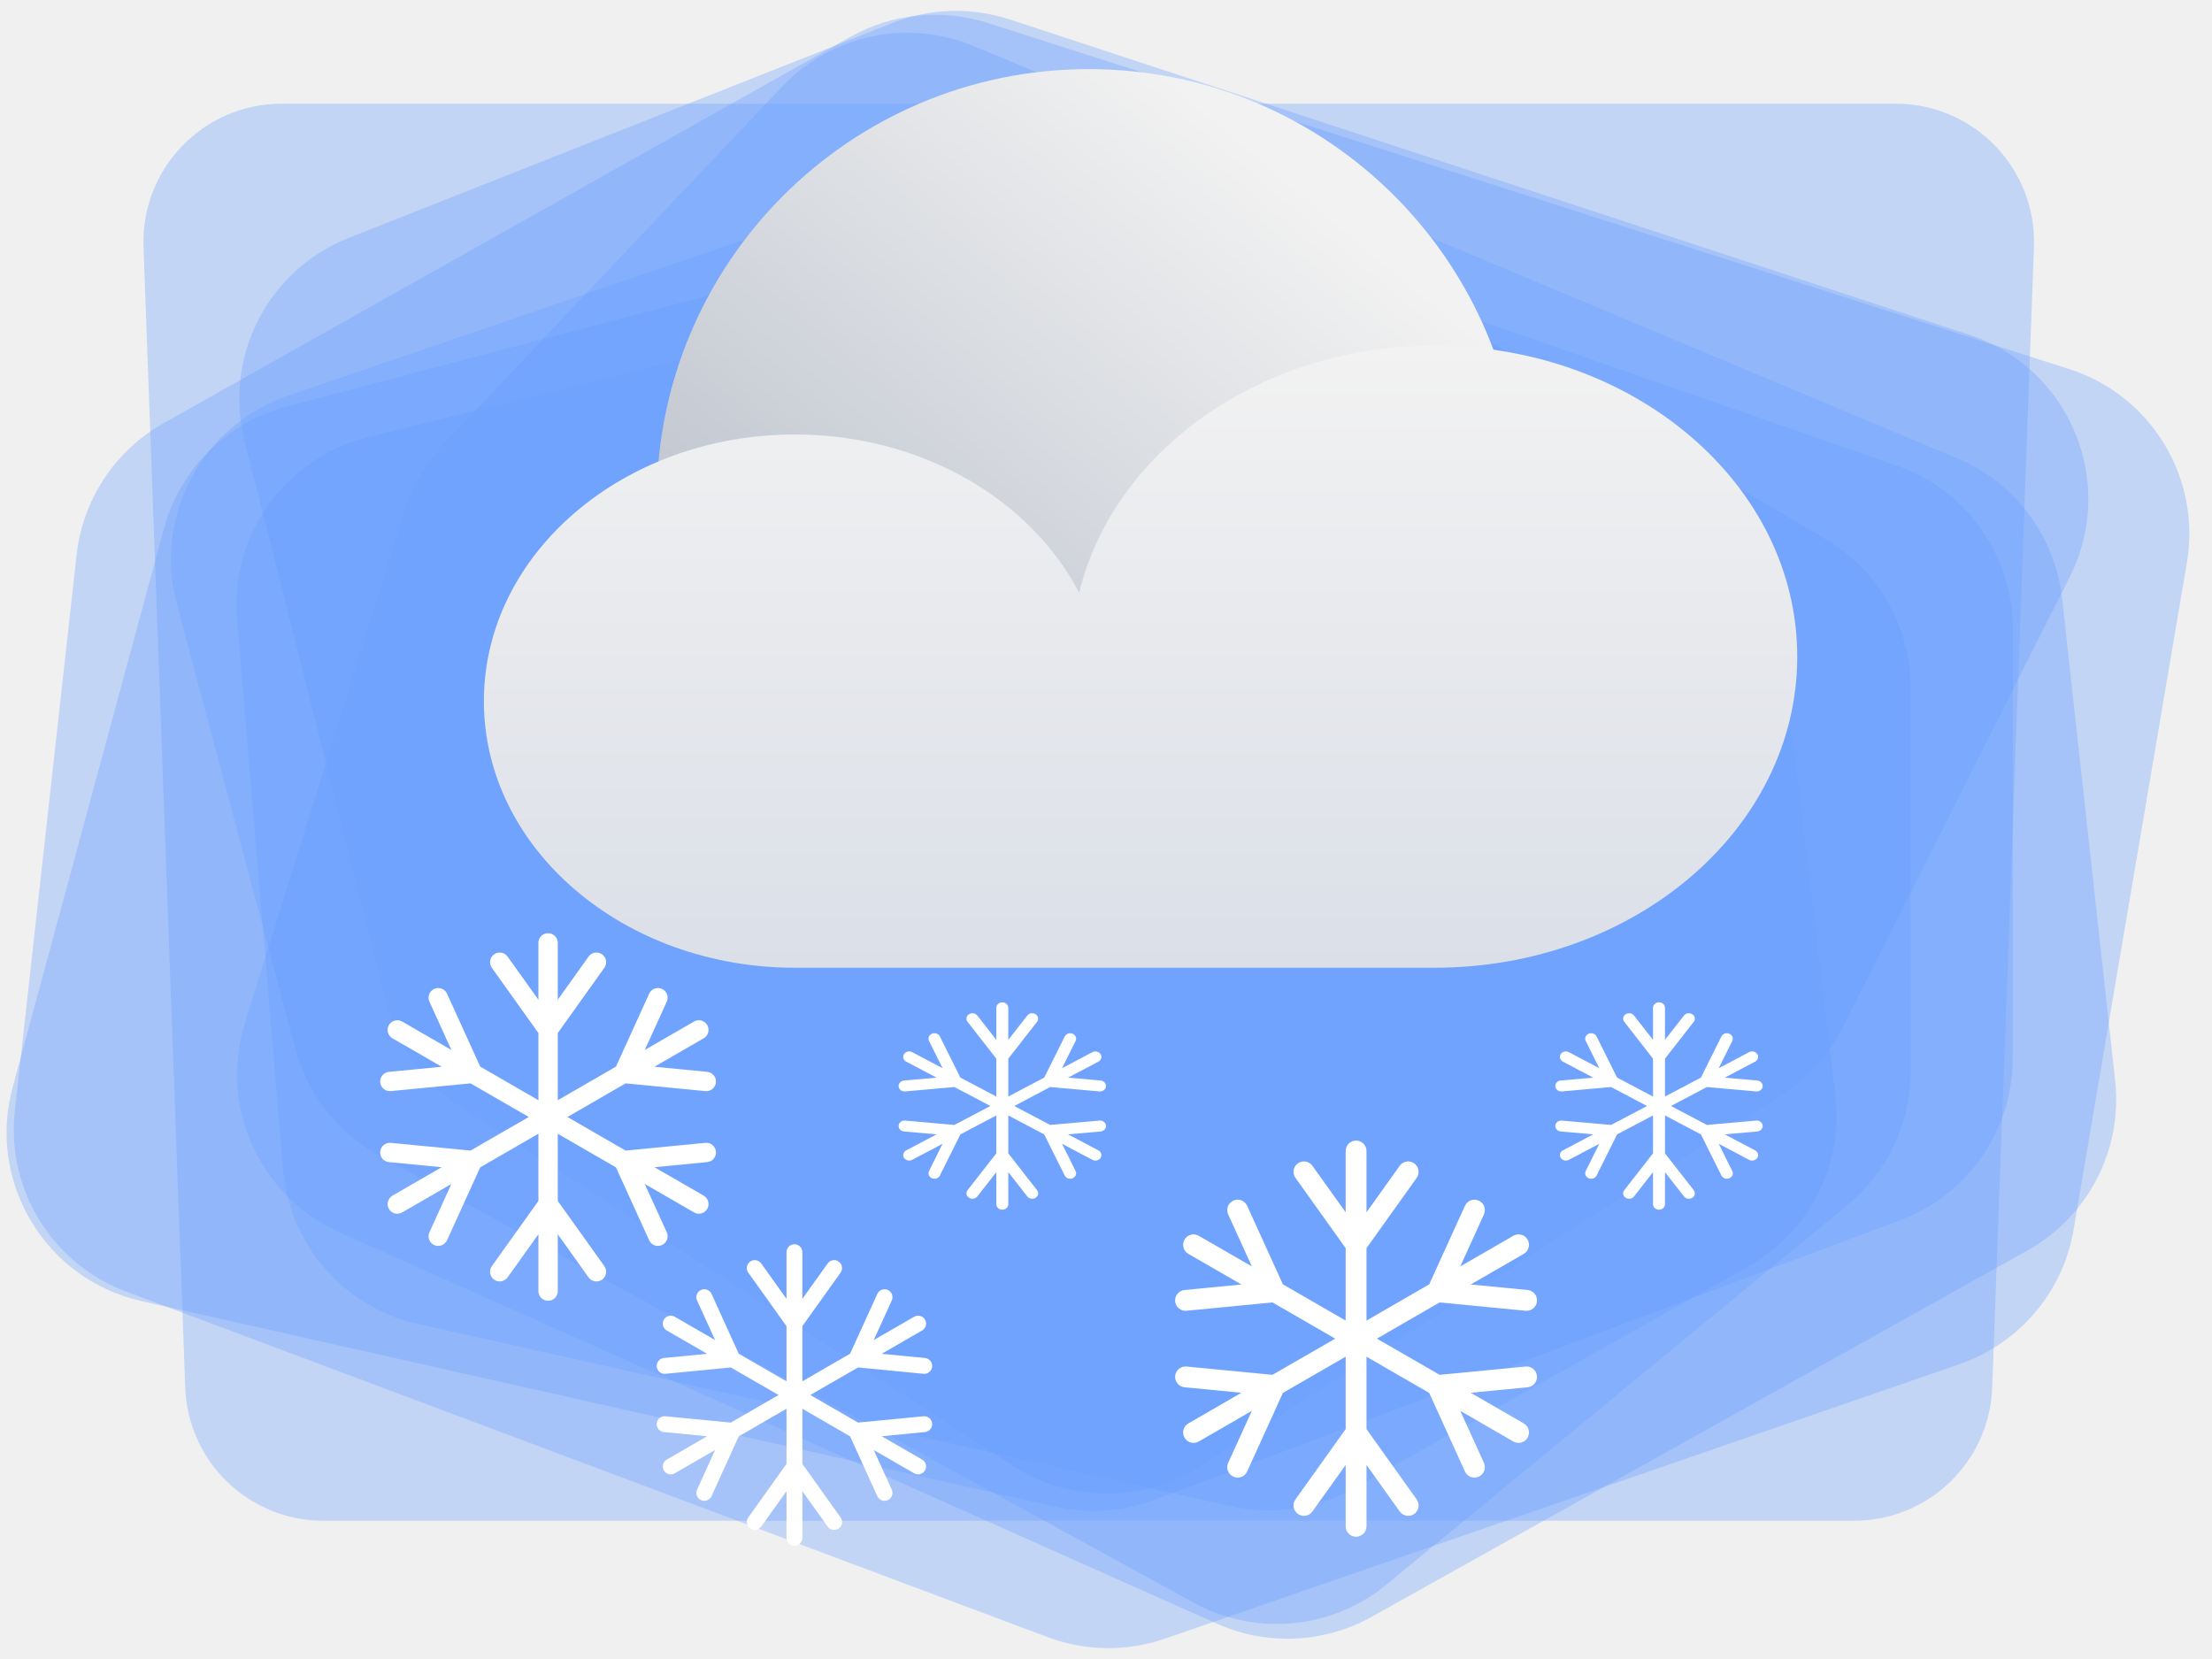
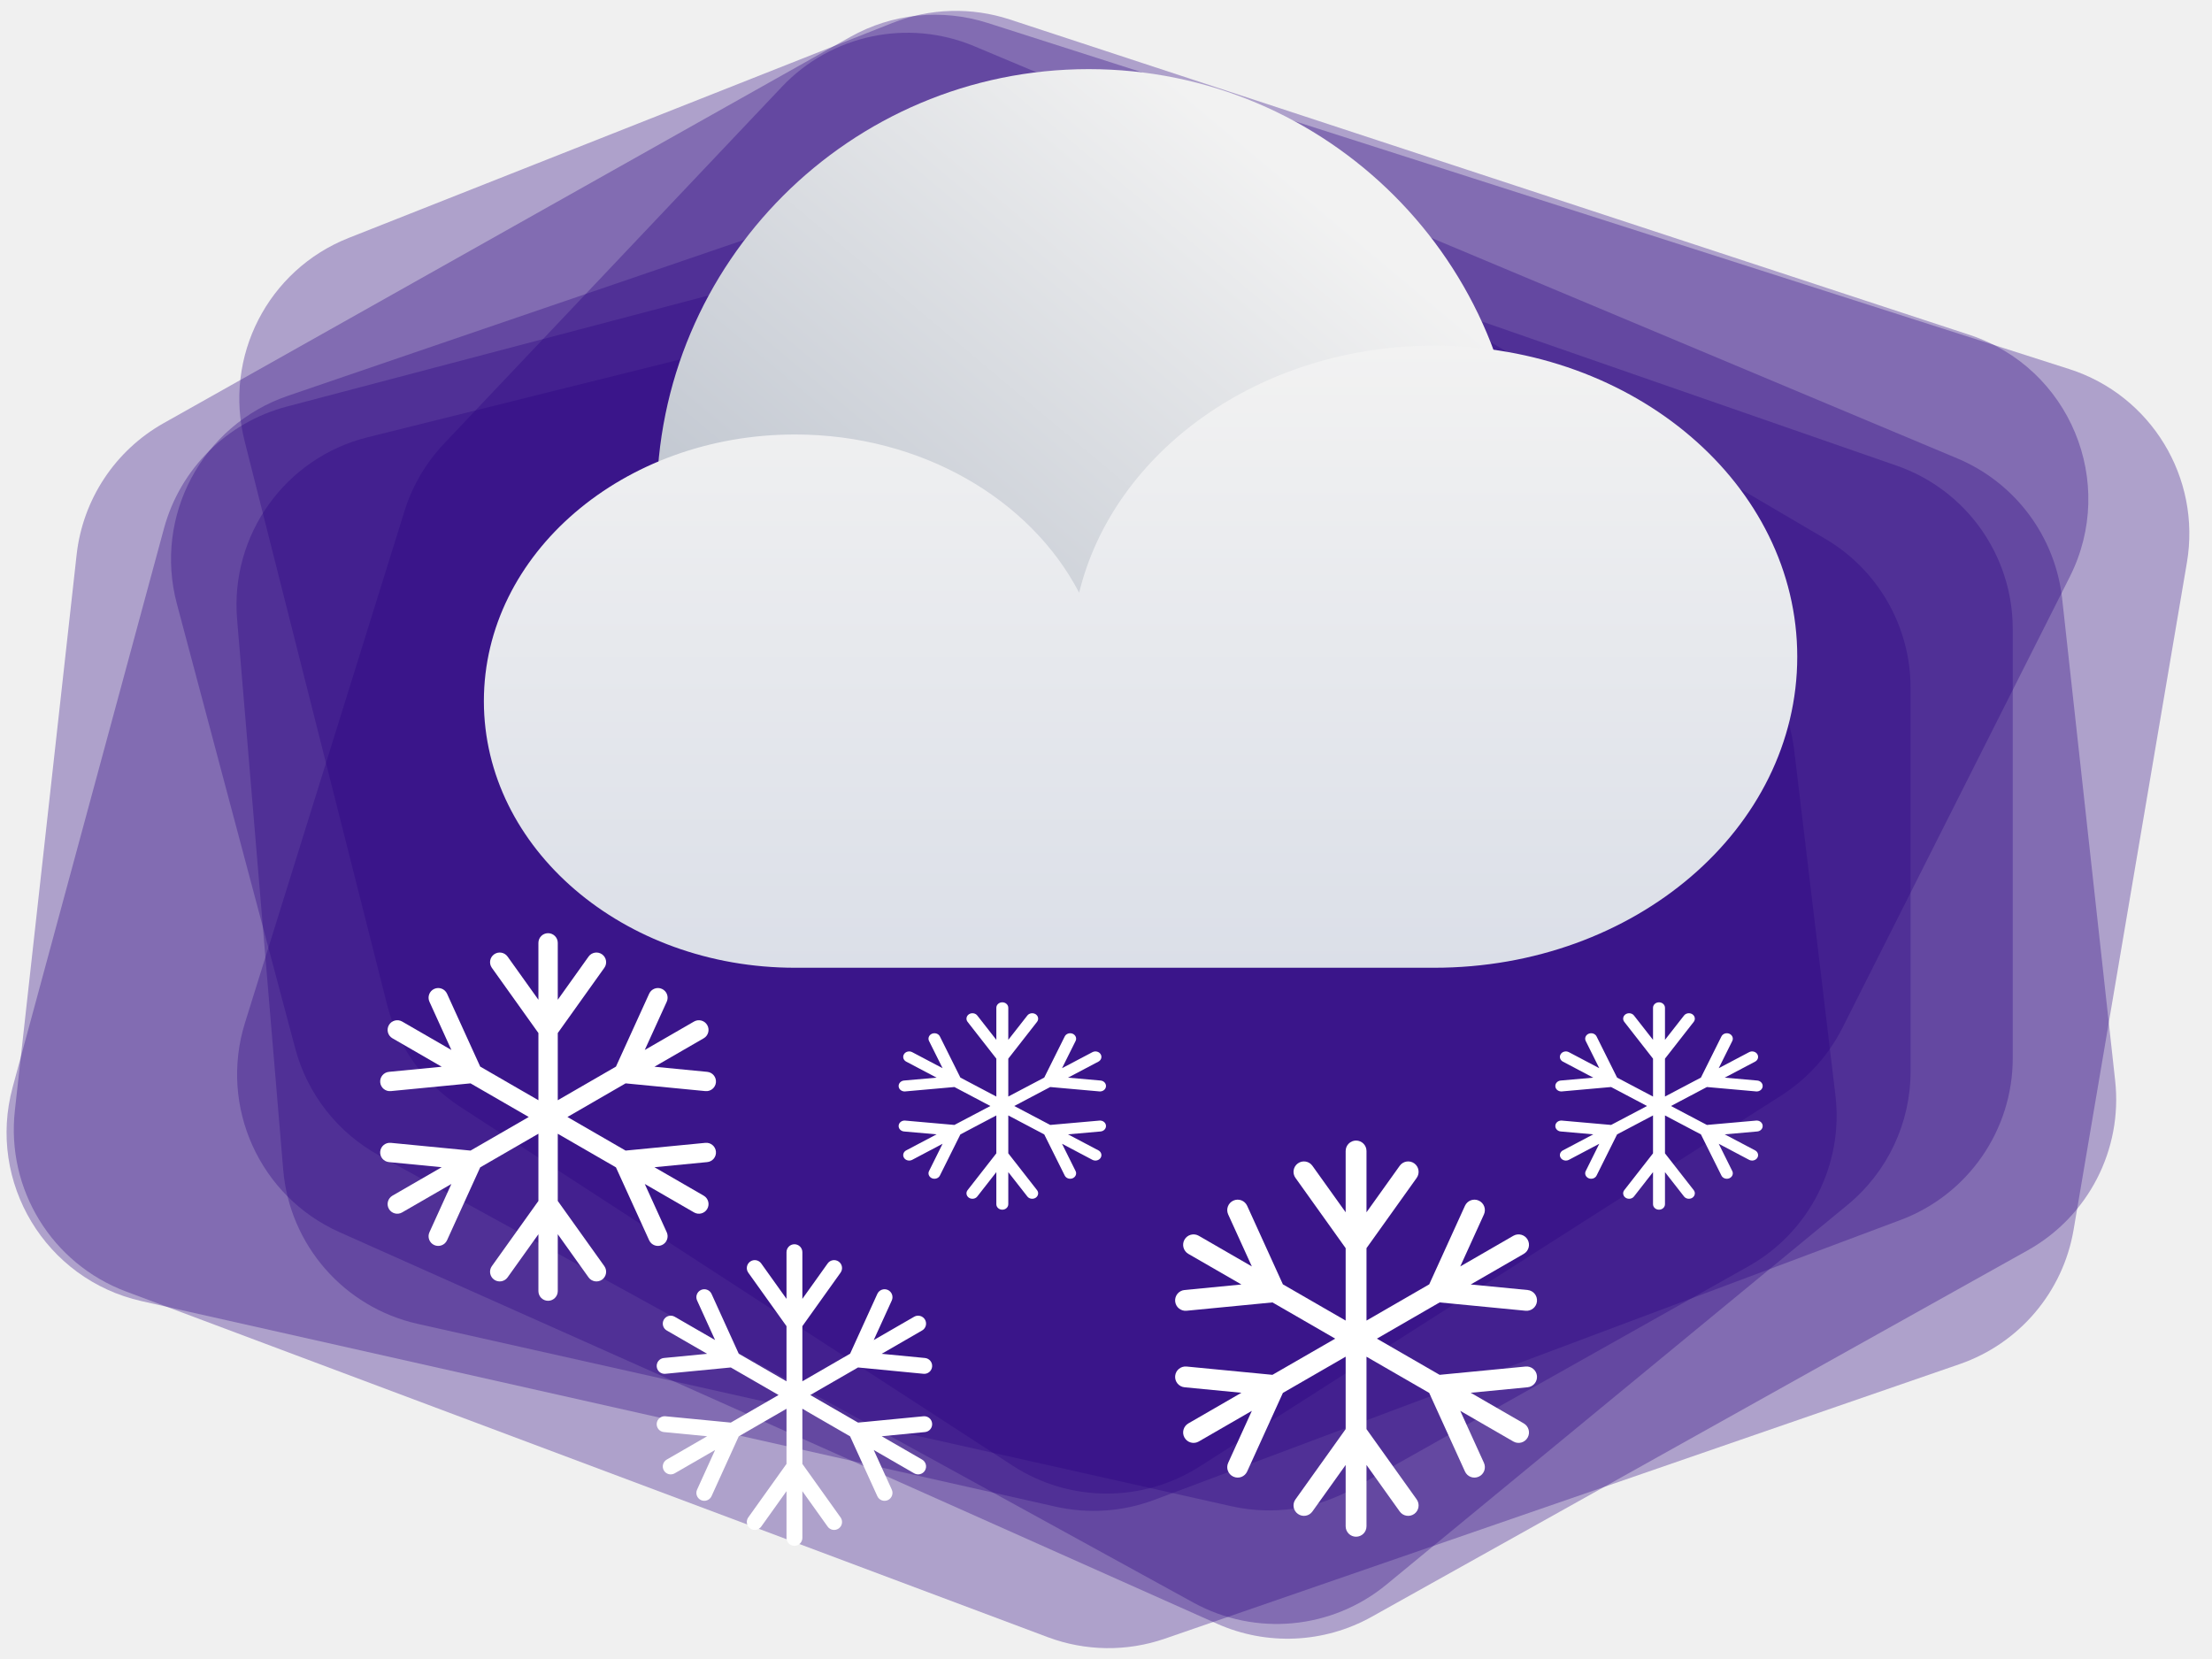
<svg xmlns="http://www.w3.org/2000/svg" width="64" height="48" viewBox="0 0 64 48" fill="none">
-   <g clip-path="url(#clip0_53_1486)">
-     <path d="M4.152 7.146C4.069 4.881 5.883 3 8.149 3H54.851C57.117 3 58.931 4.881 58.848 7.146L57.641 40.146C57.562 42.297 55.796 44 53.644 44H9.356C7.204 44 5.438 42.297 5.359 40.146L4.152 7.146Z" fill="#679FFF" fill-opacity="0.33" />
-     <path d="M33.702 47.412C32.602 47.792 31.404 47.776 30.314 47.368L3.644 37.366C1.501 36.563 0.177 34.407 0.43 32.133L2.217 16.049C2.395 14.449 3.332 13.032 4.735 12.243L24.601 1.068C25.812 0.387 27.252 0.241 28.576 0.664L59.868 10.678C62.239 11.436 63.69 13.823 63.274 16.277L59.996 35.579C59.69 37.38 58.426 38.871 56.699 39.468L33.702 47.412Z" fill="#679FFF" fill-opacity="0.33" />
-     <path d="M29.828 4.102C31.207 3.631 32.723 3.785 33.979 4.523L52.812 15.59C54.34 16.488 55.279 18.128 55.279 19.901V31C55.279 32.494 54.611 33.91 53.457 34.86L40.115 45.846C38.536 47.147 36.324 47.354 34.53 46.369L10.966 33.43C9.768 32.772 8.892 31.653 8.541 30.333L5.117 17.468C4.442 14.929 5.846 12.301 8.332 11.451L29.828 4.102Z" fill="#679FFF" fill-opacity="0.33" />
-     <path d="M22.624 2.51C24.054 0.999 26.269 0.532 28.188 1.337L56.629 13.262C58.304 13.964 59.467 15.52 59.665 17.326L61.198 31.265C61.418 33.262 60.42 35.197 58.666 36.177L39.688 46.778C38.311 47.547 36.652 47.622 35.212 46.979L9.823 35.651C7.509 34.618 6.333 32.017 7.087 29.597L11.702 14.788C11.929 14.059 12.32 13.392 12.845 12.837L22.624 2.51Z" fill="#679FFF" fill-opacity="0.33" />
-     <path d="M30.525 5.908C31.486 5.655 32.502 5.694 33.441 6.021L54.877 13.473C56.887 14.171 58.235 16.067 58.235 18.195V30.615C58.235 32.699 56.942 34.565 54.991 35.297L33.397 43.396C32.486 43.738 31.494 43.806 30.544 43.593L4.094 37.645C1.317 37.021 -0.379 34.208 0.365 31.46L4.744 15.291C5.212 13.565 6.566 12.219 8.297 11.763L30.525 5.908Z" fill="#679FFF" fill-opacity="0.33" />
-     <path d="M26.946 8.59C28.064 8.312 29.244 8.428 30.286 8.92L49.08 17.779C50.638 18.514 51.708 19.999 51.912 21.709L53.104 31.686C53.344 33.692 52.352 35.646 50.591 36.636L39.172 43.059C38.096 43.665 36.833 43.85 35.628 43.58L12.082 38.303C9.951 37.825 8.376 36.019 8.194 33.842L6.86 17.921C6.655 15.477 8.254 13.245 10.634 12.652L26.946 8.59Z" fill="#679FFF" fill-opacity="0.33" />
-     <path d="M25.819 0.665C26.905 0.235 28.108 0.2 29.218 0.564L56.981 9.687C59.886 10.641 61.262 13.957 59.886 16.687L53.31 29.734C52.906 30.536 52.292 31.215 51.534 31.699L34.713 42.429C33.061 43.483 30.945 43.475 29.301 42.407L13.321 32.028C12.264 31.341 11.506 30.281 11.197 29.06L7.077 12.76C6.461 10.323 7.749 7.809 10.086 6.885L25.819 0.665Z" fill="#679FFF" fill-opacity="0.33" />
-     <circle cx="31.5" cy="14.5" r="12.5" fill="url(#paint0_linear_53_1486)" />
-     <path fill-rule="evenodd" clip-rule="evenodd" d="M41.5 10C47.299 10 52 14.029 52 19C52 23.971 47.299 28 41.5 28C31.338 28 32.653 28 23 28C18.029 28 14 24.546 14 20.286C14 16.025 18.029 12.571 23 12.571C26.667 12.571 29.82 14.452 31.223 17.149C32.218 13.067 36.441 10 41.5 10Z" fill="url(#paint1_linear_53_1486)" />
+   <g clip-path="url(#clip0_53_1776)">
+     <path d="M33.702 47.412C32.602 47.792 31.404 47.776 30.314 47.368L3.644 37.366C1.501 36.563 0.177 34.407 0.43 32.133L2.217 16.049C2.395 14.449 3.332 13.032 4.735 12.243L24.601 1.068C25.812 0.387 27.252 0.241 28.576 0.664L59.868 10.678C62.239 11.436 63.69 13.823 63.274 16.277L59.996 35.579C59.69 37.38 58.426 38.871 56.699 39.468L33.702 47.412Z" fill="#290081" fill-opacity="0.33" />
+     <path d="M29.828 4.102C31.207 3.631 32.723 3.785 33.979 4.523L52.812 15.59C54.34 16.488 55.279 18.128 55.279 19.901V31C55.279 32.494 54.611 33.91 53.457 34.86L40.115 45.846C38.536 47.147 36.324 47.354 34.53 46.369L10.966 33.43C9.768 32.772 8.892 31.653 8.541 30.333L5.117 17.468C4.442 14.929 5.846 12.301 8.332 11.451L29.828 4.102Z" fill="#290081" fill-opacity="0.33" />
+     <path d="M22.624 2.51C24.054 0.999 26.269 0.532 28.188 1.337L56.629 13.262C58.304 13.964 59.467 15.52 59.665 17.326L61.198 31.265C61.418 33.262 60.42 35.197 58.666 36.177L39.688 46.778C38.311 47.547 36.652 47.622 35.212 46.979L9.823 35.651C7.509 34.618 6.333 32.017 7.087 29.597L11.702 14.788C11.929 14.059 12.32 13.392 12.845 12.837L22.624 2.51Z" fill="#290081" fill-opacity="0.33" />
+     <path d="M30.525 5.908C31.486 5.655 32.502 5.694 33.441 6.021L54.877 13.473C56.887 14.171 58.235 16.067 58.235 18.195V30.615C58.235 32.699 56.942 34.565 54.991 35.297L33.397 43.396C32.486 43.738 31.494 43.806 30.544 43.593L4.094 37.645C1.317 37.021 -0.379 34.208 0.365 31.46L4.744 15.291C5.212 13.565 6.566 12.219 8.297 11.763L30.525 5.908Z" fill="#290081" fill-opacity="0.33" />
+     <path d="M26.946 8.59C28.064 8.312 29.244 8.428 30.286 8.92L49.08 17.779C50.638 18.514 51.708 19.999 51.912 21.709L53.104 31.686C53.344 33.692 52.352 35.646 50.591 36.636L39.172 43.059C38.096 43.665 36.833 43.85 35.628 43.58L12.082 38.303C9.951 37.825 8.376 36.019 8.194 33.842L6.86 17.921C6.655 15.477 8.254 13.245 10.634 12.652L26.946 8.59Z" fill="#290081" fill-opacity="0.33" />
+     <path d="M25.819 0.665C26.905 0.235 28.108 0.2 29.218 0.564L56.981 9.687C59.886 10.641 61.262 13.957 59.886 16.687L53.31 29.734C52.906 30.536 52.292 31.215 51.534 31.699L34.713 42.429C33.061 43.483 30.945 43.475 29.301 42.407L13.321 32.028C12.264 31.341 11.506 30.281 11.197 29.06L7.077 12.76C6.461 10.323 7.749 7.809 10.086 6.885L25.819 0.665Z" fill="#290081" fill-opacity="0.33" />
+     <circle cx="31.5" cy="14.5" r="12.5" fill="url(#paint0_linear_53_1776)" />
+     <path fill-rule="evenodd" clip-rule="evenodd" d="M41.5 10C47.299 10 52 14.029 52 19C52 23.971 47.299 28 41.5 28C31.338 28 32.653 28 23 28C18.029 28 14 24.546 14 20.286C14 16.025 18.029 12.571 23 12.571C26.667 12.571 29.82 14.452 31.223 17.149C32.218 13.067 36.441 10 41.5 10Z" fill="url(#paint1_linear_53_1776)" />
    <path d="M15.858 27C16.012 27 16.138 27.125 16.138 27.28V28.926L17.029 27.677C17.119 27.551 17.294 27.522 17.42 27.612C17.546 27.702 17.575 27.877 17.485 28.002L16.138 29.889V31.833L17.822 30.86L18.782 28.751C18.846 28.61 19.011 28.548 19.152 28.612C19.293 28.676 19.355 28.842 19.291 28.983L18.655 30.379L20.081 29.556C20.214 29.479 20.386 29.525 20.463 29.659C20.54 29.793 20.494 29.964 20.36 30.041L18.935 30.864L20.463 31.012C20.616 31.027 20.729 31.164 20.714 31.318C20.699 31.471 20.562 31.584 20.409 31.569L18.101 31.345L16.418 32.318L18.101 33.29L20.409 33.066C20.562 33.051 20.699 33.164 20.714 33.318C20.729 33.472 20.616 33.608 20.463 33.623L18.935 33.771L20.36 34.594C20.494 34.672 20.54 34.843 20.463 34.977C20.386 35.111 20.214 35.156 20.081 35.079L18.655 34.256L19.291 35.653C19.355 35.794 19.293 35.959 19.152 36.023C19.011 36.087 18.846 36.025 18.782 35.885L17.821 33.775L16.138 32.803V34.747L17.485 36.633C17.575 36.759 17.546 36.934 17.42 37.024C17.294 37.113 17.119 37.084 17.029 36.959L16.138 35.71V37.356C16.138 37.51 16.012 37.636 15.858 37.636C15.703 37.636 15.578 37.51 15.578 37.356V35.71L14.686 36.959C14.596 37.084 14.421 37.113 14.296 37.024C14.17 36.934 14.141 36.759 14.231 36.633L15.578 34.747V32.802L13.894 33.775L12.934 35.885C12.87 36.025 12.704 36.087 12.563 36.023C12.423 35.959 12.361 35.794 12.425 35.653L13.06 34.256L11.635 35.079C11.501 35.156 11.329 35.111 11.252 34.977C11.175 34.843 11.221 34.672 11.355 34.594L12.78 33.771L11.253 33.623C11.099 33.608 10.986 33.472 11.001 33.318C11.016 33.164 11.153 33.051 11.307 33.066L13.614 33.29L15.298 32.318L13.614 31.345L11.307 31.569C11.153 31.584 11.016 31.471 11.001 31.318C10.986 31.164 11.099 31.027 11.253 31.012L12.78 30.864L11.355 30.041C11.221 29.964 11.175 29.793 11.252 29.659C11.329 29.525 11.501 29.479 11.635 29.556L13.06 30.379L12.425 28.983C12.361 28.842 12.423 28.676 12.563 28.612C12.704 28.548 12.87 28.61 12.934 28.751L13.894 30.86L15.578 31.833V29.889L14.231 28.002C14.141 27.877 14.17 27.702 14.296 27.612C14.421 27.522 14.596 27.551 14.686 27.677L15.578 28.926V27.28C15.578 27.125 15.703 27 15.858 27Z" fill="white" />
    <path d="M29 29C29.096 29 29.173 29.071 29.173 29.158V30.086L29.724 29.382C29.779 29.311 29.887 29.295 29.965 29.345C30.042 29.396 30.06 29.494 30.005 29.565L29.173 30.63V31.726L30.213 31.178L30.806 29.988C30.845 29.908 30.948 29.873 31.035 29.909C31.121 29.946 31.16 30.039 31.12 30.119L30.728 30.906L31.608 30.442C31.691 30.399 31.796 30.424 31.844 30.5C31.892 30.576 31.863 30.672 31.781 30.716L30.901 31.18L31.844 31.263C31.939 31.272 32.008 31.349 31.999 31.436C31.99 31.523 31.905 31.586 31.811 31.578L30.386 31.451L29.346 32L30.386 32.548L31.811 32.422C31.905 32.414 31.99 32.477 31.999 32.564C32.008 32.651 31.939 32.728 31.844 32.737L30.901 32.82L31.781 33.284C31.863 33.328 31.892 33.425 31.844 33.5C31.796 33.575 31.691 33.601 31.608 33.558L30.728 33.093L31.12 33.882C31.16 33.961 31.121 34.054 31.035 34.091C30.948 34.127 30.845 34.092 30.806 34.012L30.213 32.822L29.173 32.273V33.37L30.005 34.435C30.06 34.505 30.042 34.604 29.965 34.655C29.887 34.705 29.779 34.689 29.724 34.618L29.173 33.913V34.842C29.173 34.929 29.096 35 29 35C28.904 35 28.827 34.929 28.827 34.842V33.913L28.276 34.618C28.221 34.689 28.113 34.705 28.035 34.655C27.958 34.604 27.94 34.505 27.995 34.435L28.827 33.37V32.273L27.787 32.822L27.194 34.012C27.155 34.092 27.052 34.127 26.965 34.091C26.879 34.054 26.84 33.961 26.88 33.882L27.272 33.093L26.392 33.558C26.309 33.601 26.203 33.575 26.156 33.5C26.108 33.425 26.136 33.328 26.219 33.284L27.099 32.82L26.156 32.737C26.061 32.728 25.992 32.651 26.001 32.564C26.01 32.477 26.095 32.414 26.189 32.422L27.614 32.548L28.654 32L27.614 31.451L26.189 31.578C26.095 31.586 26.01 31.523 26.001 31.436C25.992 31.349 26.061 31.272 26.156 31.263L27.099 31.18L26.219 30.716C26.136 30.672 26.108 30.576 26.156 30.5C26.203 30.424 26.309 30.399 26.392 30.442L27.272 30.906L26.88 30.119C26.84 30.039 26.879 29.945 26.965 29.909C27.052 29.873 27.155 29.908 27.194 29.988L27.787 31.178L28.827 31.727V30.63L27.995 29.565C27.94 29.494 27.958 29.396 28.035 29.345C28.113 29.295 28.221 29.311 28.276 29.382L28.827 30.086V29.158C28.827 29.071 28.904 29 29 29Z" fill="white" />
    <path d="M22.985 36C23.112 36 23.215 36.103 23.215 36.23V37.58L23.947 36.555C24.02 36.452 24.163 36.428 24.267 36.502C24.37 36.576 24.394 36.719 24.32 36.822L23.215 38.37V39.965L24.596 39.167L25.384 37.436C25.436 37.321 25.572 37.27 25.688 37.322C25.803 37.375 25.854 37.511 25.802 37.627L25.28 38.772L26.45 38.097C26.559 38.034 26.7 38.072 26.763 38.181C26.827 38.291 26.789 38.432 26.679 38.495L25.51 39.17L26.763 39.291C26.889 39.304 26.982 39.416 26.969 39.542C26.957 39.668 26.845 39.761 26.719 39.748L24.826 39.565L23.444 40.362L24.826 41.16L26.719 40.977C26.845 40.965 26.957 41.057 26.969 41.183C26.982 41.309 26.889 41.422 26.763 41.434L25.51 41.555L26.679 42.23C26.789 42.294 26.827 42.434 26.763 42.544C26.7 42.654 26.559 42.691 26.45 42.628L25.28 41.953L25.802 43.099C25.854 43.214 25.803 43.35 25.688 43.403C25.572 43.455 25.436 43.404 25.384 43.289L24.596 41.558L23.215 40.76V42.355L24.32 43.903C24.394 44.006 24.37 44.15 24.267 44.223C24.163 44.297 24.02 44.273 23.947 44.17L23.215 43.145V44.496C23.215 44.622 23.112 44.725 22.985 44.725C22.858 44.725 22.756 44.622 22.756 44.496V43.145L22.024 44.17C21.95 44.273 21.807 44.297 21.704 44.223C21.601 44.15 21.577 44.006 21.65 43.903L22.756 42.355V40.76L21.374 41.558L20.587 43.289C20.534 43.404 20.398 43.455 20.283 43.403C20.167 43.35 20.116 43.214 20.169 43.099L20.69 41.953L19.521 42.628C19.411 42.691 19.27 42.654 19.207 42.544C19.144 42.434 19.181 42.294 19.291 42.23L20.46 41.555L19.207 41.434C19.081 41.422 18.989 41.309 19.001 41.183C19.013 41.057 19.126 40.965 19.252 40.977L21.144 41.16L22.526 40.362L21.144 39.565L19.252 39.748C19.126 39.761 19.013 39.668 19.001 39.542C18.989 39.416 19.081 39.304 19.207 39.291L20.46 39.17L19.291 38.495C19.181 38.432 19.144 38.291 19.207 38.181C19.27 38.072 19.411 38.034 19.521 38.097L20.69 38.772L20.169 37.627C20.116 37.511 20.167 37.375 20.283 37.322C20.398 37.27 20.534 37.321 20.587 37.436L21.374 39.167L22.756 39.965V38.37L21.65 36.822C21.577 36.719 21.601 36.576 21.704 36.502C21.807 36.428 21.95 36.452 22.024 36.555L22.756 37.58V36.23C22.756 36.103 22.858 36 22.985 36Z" fill="white" />
    <path d="M48 29C48.096 29 48.173 29.071 48.173 29.158V30.086L48.724 29.382C48.779 29.311 48.887 29.295 48.965 29.345C49.042 29.396 49.06 29.494 49.005 29.565L48.173 30.63V31.726L49.213 31.178L49.806 29.988C49.845 29.908 49.948 29.873 50.035 29.909C50.121 29.946 50.16 30.039 50.12 30.119L49.728 30.906L50.608 30.442C50.691 30.399 50.796 30.424 50.844 30.5C50.892 30.576 50.863 30.672 50.781 30.716L49.901 31.18L50.844 31.263C50.939 31.272 51.008 31.349 50.999 31.436C50.99 31.523 50.906 31.586 50.81 31.578L49.386 31.451L48.346 32L49.386 32.548L50.81 32.422C50.906 32.414 50.99 32.477 50.999 32.564C51.008 32.651 50.939 32.728 50.844 32.737L49.901 32.82L50.781 33.284C50.863 33.328 50.892 33.425 50.844 33.5C50.796 33.575 50.691 33.601 50.608 33.558L49.728 33.093L50.12 33.882C50.16 33.961 50.121 34.054 50.035 34.091C49.948 34.127 49.845 34.092 49.806 34.012L49.213 32.822L48.173 32.273V33.37L49.005 34.435C49.06 34.505 49.042 34.604 48.965 34.655C48.887 34.705 48.779 34.689 48.724 34.618L48.173 33.913V34.842C48.173 34.929 48.096 35 48 35C47.904 35 47.827 34.929 47.827 34.842V33.913L47.276 34.618C47.221 34.689 47.113 34.705 47.035 34.655C46.958 34.604 46.94 34.505 46.995 34.435L47.827 33.37V32.273L46.787 32.822L46.194 34.012C46.155 34.092 46.052 34.127 45.965 34.091C45.879 34.054 45.84 33.961 45.88 33.882L46.272 33.093L45.392 33.558C45.309 33.601 45.203 33.575 45.156 33.5C45.108 33.425 45.136 33.328 45.219 33.284L46.099 32.82L45.156 32.737C45.061 32.728 44.992 32.651 45.001 32.564C45.01 32.477 45.094 32.414 45.19 32.422L46.614 32.548L47.654 32L46.614 31.451L45.19 31.578C45.094 31.586 45.01 31.523 45.001 31.436C44.992 31.349 45.061 31.272 45.156 31.263L46.099 31.18L45.219 30.716C45.136 30.672 45.108 30.576 45.156 30.5C45.203 30.424 45.309 30.399 45.392 30.442L46.272 30.906L45.88 30.119C45.84 30.039 45.879 29.945 45.965 29.909C46.052 29.873 46.155 29.908 46.194 29.988L46.787 31.178L47.827 31.727V30.63L46.995 29.565C46.94 29.494 46.958 29.396 47.035 29.345C47.113 29.295 47.221 29.311 47.276 29.382L47.827 30.086V29.158C47.827 29.071 47.904 29 48 29Z" fill="white" />
    <path d="M39.235 33C39.402 33 39.537 33.135 39.537 33.302V35.075L40.498 33.73C40.595 33.594 40.783 33.563 40.919 33.66C41.054 33.756 41.085 33.945 40.989 34.08L39.537 36.113V38.208L41.352 37.16L42.386 34.887C42.455 34.735 42.634 34.668 42.785 34.737C42.937 34.806 43.004 34.985 42.935 35.137L42.25 36.642L43.786 35.755C43.93 35.672 44.115 35.721 44.198 35.865C44.281 36.01 44.232 36.194 44.088 36.278L42.552 37.164L44.198 37.324C44.364 37.34 44.485 37.487 44.469 37.653C44.453 37.819 44.305 37.94 44.139 37.924L41.653 37.683L39.838 38.731L41.653 39.778L44.139 39.538C44.305 39.522 44.453 39.643 44.469 39.809C44.485 39.974 44.364 40.122 44.198 40.138L42.552 40.297L44.088 41.184C44.232 41.268 44.281 41.452 44.198 41.596C44.115 41.741 43.93 41.79 43.786 41.707L42.25 40.82L42.935 42.325C43.004 42.477 42.937 42.656 42.785 42.724C42.634 42.794 42.455 42.727 42.386 42.575L41.351 40.301L39.537 39.254V41.349L40.989 43.382C41.085 43.517 41.054 43.706 40.919 43.802C40.783 43.899 40.595 43.868 40.498 43.732L39.537 42.386V44.16C39.537 44.327 39.402 44.462 39.235 44.462C39.069 44.462 38.934 44.327 38.934 44.16V42.386L37.972 43.732C37.876 43.868 37.687 43.899 37.552 43.802C37.416 43.706 37.385 43.517 37.482 43.382L38.934 41.349V39.253L37.118 40.301L36.084 42.575C36.015 42.727 35.837 42.794 35.685 42.724C35.533 42.656 35.466 42.477 35.535 42.325L36.22 40.82L34.684 41.707C34.54 41.79 34.355 41.741 34.272 41.596C34.189 41.452 34.238 41.268 34.382 41.184L35.918 40.297L34.272 40.138C34.107 40.122 33.985 39.974 34.001 39.809C34.017 39.643 34.165 39.522 34.331 39.538L36.816 39.778L38.632 38.731L36.817 37.683L34.331 37.924C34.165 37.94 34.017 37.819 34.001 37.653C33.985 37.487 34.107 37.34 34.272 37.324L35.918 37.164L34.382 36.278C34.238 36.194 34.189 36.01 34.272 35.865C34.355 35.721 34.54 35.672 34.684 35.755L36.22 36.642L35.535 35.137C35.466 34.985 35.533 34.806 35.685 34.737C35.837 34.668 36.015 34.735 36.084 34.887L37.118 37.16L38.934 38.208V36.113L37.482 34.08C37.385 33.945 37.416 33.756 37.552 33.66C37.687 33.563 37.876 33.594 37.972 33.73L38.934 35.075V33.302C38.934 33.135 39.069 33 39.235 33Z" fill="white" />
  </g>
  <defs>
-     <linearGradient id="paint0_linear_53_1486" x1="39" y1="6.5" x2="26" y2="22" gradientUnits="userSpaceOnUse">
+     <linearGradient id="paint0_linear_53_1776" x1="39" y1="6.5" x2="26" y2="22" gradientUnits="userSpaceOnUse">
      <stop stop-color="#F2F2F2" />
      <stop offset="0.976" stop-color="#BFC5CF" />
    </linearGradient>
-     <linearGradient id="paint1_linear_53_1486" x1="33" y1="10" x2="33" y2="28" gradientUnits="userSpaceOnUse">
+     <linearGradient id="paint1_linear_53_1776" x1="33" y1="10" x2="33" y2="28" gradientUnits="userSpaceOnUse">
      <stop stop-color="#F2F2F2" />
      <stop offset="1" stop-color="#DBDFE8" />
    </linearGradient>
-     <clipPath id="clip0_53_1486">
+     <clipPath id="clip0_53_1776">
      <rect width="64" height="48" fill="white" />
    </clipPath>
  </defs>
</svg>
